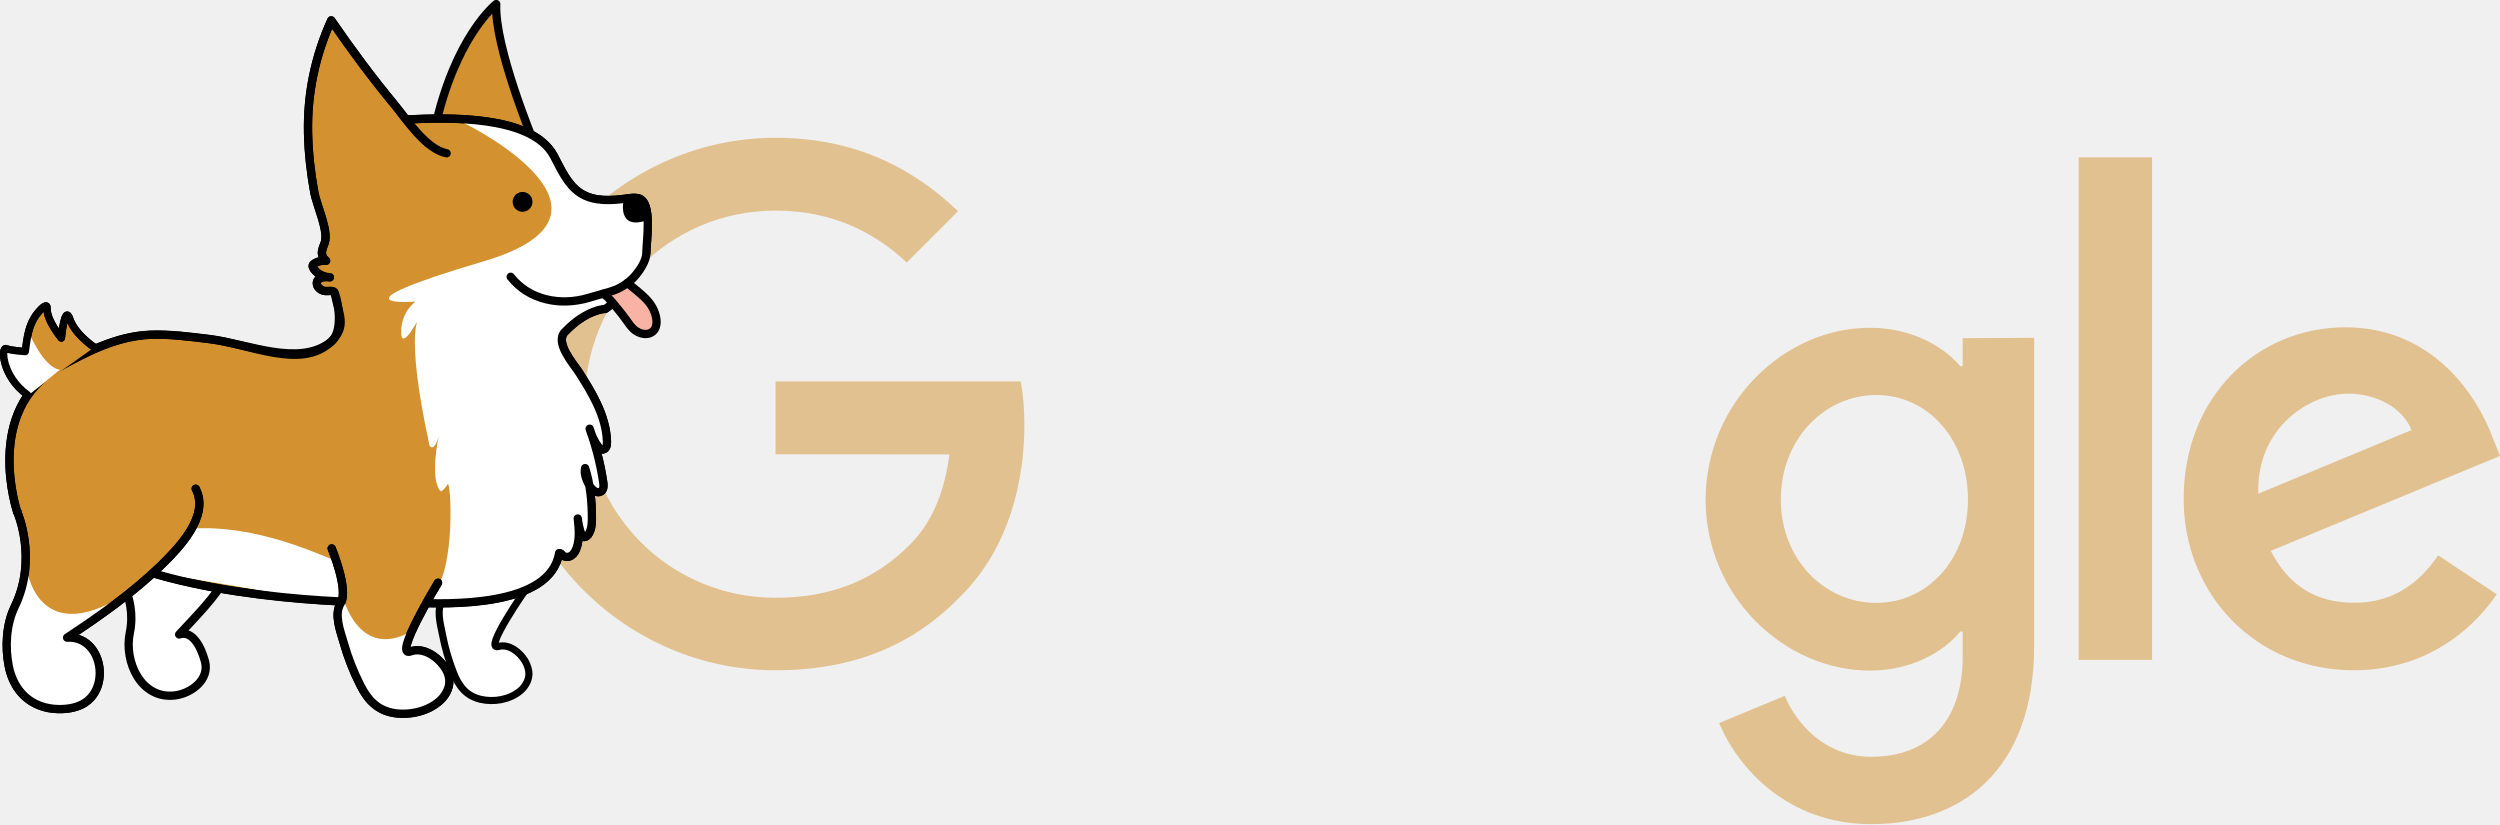
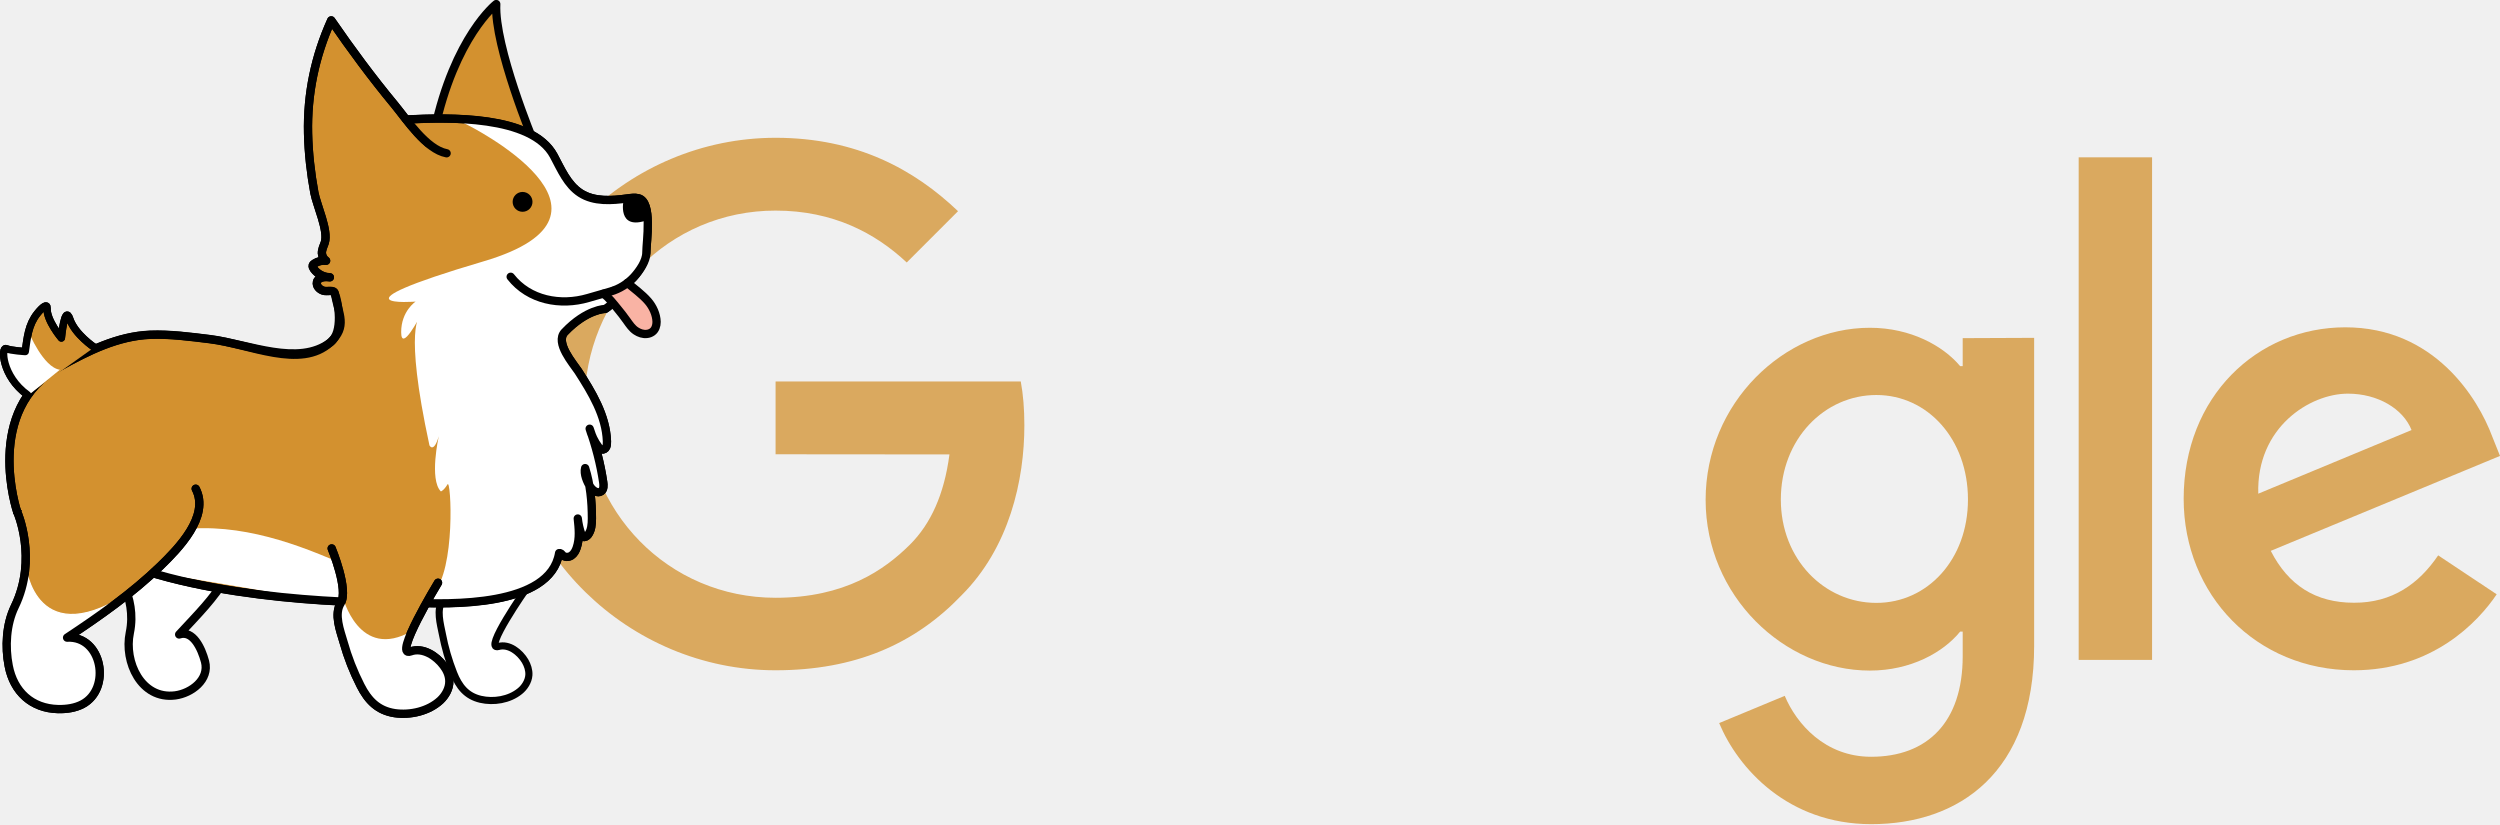
<svg xmlns="http://www.w3.org/2000/svg" version="1.1" id="Layer_1" x="0px" y="0px" viewBox="0 0 1662 547.8" style="enable-background:new 0 0 1662 547.8;" xml:space="preserve">
  <style type="text/css">
- 	.st0{opacity:0.5;fill:#D3912F;}
+ 	.st0{opacity:0.75;fill:#D3912F;enable-background:new    ;}
	.st1{fill:#FFFFFF;stroke:#000000;stroke-width:5.516;stroke-linecap:round;stroke-linejoin:round;stroke-miterlimit:10;}
	.st2{fill:#FFFFFF;stroke:#000000;stroke-width:4.733;stroke-linecap:round;stroke-linejoin:round;stroke-miterlimit:10;}
	.st3{fill:#D3912F;stroke:#000000;stroke-width:5.516;stroke-linecap:round;stroke-linejoin:round;stroke-miterlimit:10;}
	.st4{fill:#FFFFFF;}
	.st5{fill:none;stroke:#000000;stroke-width:5.516;stroke-linecap:round;stroke-linejoin:round;stroke-miterlimit:10;}
	.st6{fill:#F9B3A4;stroke:#000000;stroke-width:5.516;stroke-linecap:round;stroke-linejoin:round;stroke-miterlimit:10;}
	.st7{fill:#FFFFFF;stroke:#FFFFFF;stroke-width:0.788;stroke-linecap:round;stroke-linejoin:round;stroke-miterlimit:10;}
	.st8{fill:#D3912F;stroke:#000000;stroke-width:4.91;stroke-linecap:round;stroke-linejoin:round;stroke-miterlimit:10;}
	.st9{fill:none;stroke:#000000;stroke-width:4.91;stroke-linecap:round;stroke-linejoin:round;stroke-miterlimit:10;}
</style>
  <path class="st0" d="M1352.3,224.6v204.7c0,84.2-49.7,118.6-108.3,118.6c-55.3,0-88.5-37-101.1-67.2l43.6-18.1  c7.8,18.6,26.8,40.5,57.4,40.5c37.6,0,60.9-23.2,60.9-66.8v-16.4h-1.7c-11.2,13.8-32.8,25.9-60,25.9c-57,0-109.2-49.7-109.2-113.5  c0-64.4,52.2-114.4,109.2-114.4c27.2,0,48.8,12.1,60,25.5h1.7v-18.6L1352.3,224.6L1352.3,224.6z M1308.3,332.1  c0-40.1-26.8-69.5-60.9-69.5c-34.5,0-63.5,29.3-63.5,69.5c0,39.7,28.9,68.7,63.5,68.7C1281.5,400.8,1308.3,371.8,1308.3,332.1z" />
  <path class="st0" d="M1430.7,104.6v334.1h-48.8V104.6H1430.7z" />
  <path class="st0" d="M1620.9,369.2l38.9,25.9c-12.5,18.6-42.8,50.5-95,50.5c-64.8,0-113.1-50.1-113.1-114c0-67.8,48.8-114,107.5-114  c59.2,0,88.1,47.1,97.6,72.5l5.2,13l-152.4,63.1c11.7,22.9,29.8,34.5,55.3,34.5C1590.3,400.8,1608,388.2,1620.9,369.2L1620.9,369.2z   M1501.3,328.2l101.9-42.3c-5.6-14.2-22.5-24.2-42.3-24.2C1535.5,261.7,1500,284.2,1501.3,328.2z" />
-   <path class="st0" d="M515.6,302v-48.4h163c1.6,8.4,2.4,18.4,2.4,29.2c0,36.3-9.9,81.2-41.9,113.1c-31.1,32.4-70.8,49.7-123.5,49.7  c-97.6,0-179.6-79.5-179.6-177s82-177,179.6-177c54,0,92.4,21.2,121.3,48.8l-34.1,34.1c-20.7-19.4-48.8-34.5-87.2-34.5  c-71.2,0-127,57.4-127,128.7s55.7,128.7,127,128.7c46.2,0,72.5-18.6,89.4-35.4c13.7-13.7,22.7-33.2,26.2-59.9L515.6,302z" />
+   <path class="st0" d="M515.6,302v-48.4h163c1.6,8.4,2.4,18.4,2.4,29.2c0,36.3-9.9,81.2-41.9,113.1c-31.1,32.4-70.8,49.7-123.5,49.7  c-97.6,0-179.6-79.5-179.6-177s82-177,179.6-177c54,0,92.4,21.2,121.3,48.8l-34.1,34.1C582.1,155.1,554,140,515.6,140  c-71.2,0-127,57.4-127,128.7s55.7,128.7,127,128.7c46.2,0,72.5-18.6,89.4-35.4c13.7-13.7,22.7-33.2,26.2-59.9L515.6,302z" />
  <path class="st1" d="M75.3,377.4c0,0,16.1,18.5,11,43.3c-4,19.2,7.5,44.5,30.2,41.6c10.7-1.4,22.9-10.5,19.8-22.5  c-2.4-9-8.1-21.1-17.2-18c13-14.1,22.3-23,32.3-39.2c6.4-10.2,17.7-29.2,7.2-39.8" />
  <path class="st2" d="M291.7,366.9c0,0,7.8,24.8,2.6,32.1c-4.4,6.1-1.5,15.9-0.2,22.6c1.7,8.9,4.2,17.5,7.5,25.9  c3.5,8.9,8.5,15.2,17.9,17.4c8.6,2,19,0.4,26.1-5.4c3-2.4,5.7-6.4,6-10.7c0.2-3.3-0.9-6.5-2.5-9.3c-3.5-5.9-10.7-11.7-17.8-9.7  c-10.5,3,18.6-38.5,18.6-38.5" />
-   <path class="st3" d="M407.4,189.9c0,0,5.8,8.5-5,15.4c0,0-12.3,0-27,15.4c-6.6,7,5.7,21,9,26c9,14,18.5,29.5,19.1,46.6  c0,1.3,0,2.6-0.5,3.8s-1.9,2-3.1,1.7c-0.9-0.2-1.5-1-2-1.7c-2.7-3.6-4.7-7.8-5.9-12.2c4.1,11.5,7.2,23.4,9,35.5  c0.3,2.2,0.5,4.9-1.4,6.2c-2.3,1.6-5.4-0.5-7-2.8c-2.4-3.5-4.6-9-3.6-12.7c3.4,10.7,4.5,22.4,4.5,33.5c0,3.8-0.3,7.9-2.6,10.9  c-0.8,1-2.2,1.9-3.3,1.3c-0.6-0.4-0.9-1-1.1-1.7c-1.2-3.4-2-6.9-2.4-10.5c0.7,6.5,1.4,13.2-0.7,19.4c-0.7,2.1-1.8,4.1-3.6,5.3  c-1.8,1.2-4.5,1.2-6-0.5c-0.7-0.8-1.1-1.4-2.1-1.2c-5.9,36.1-73.6,34-97.8,33c0,0-100.1,2.9-176.2-20.8  c-76.1-23.8-86.3-39.6-86.3-39.6s-23-68.1,28.5-96.6c18.6-10.3,38.3-20.2,59.9-21.1c13.3-0.5,26.6,1.3,39.7,2.9  c26.4,3.3,60.5,20.4,80.1,2.2c11.5-10.7,5.7-18.1,2.9-32.8c-0.5-2.5-5.1-0.8-7.6-1.6c-2.5-0.8-4.8-3.1-4.2-5.7  c0.7-3.3,5.3-3.7,8.6-3.2c-4.2-0.1-8.3-2.2-10.7-5.6c-0.5-0.7-0.9-1.5-0.7-2.3c0.2-0.6,0.7-1,1.2-1.3c2.3-1.5,5-2.1,7.7-1.8  c-1.6-1.1-2.6-2.9-2.8-4.9c-0.1-2.5,1.1-4.8,1.9-7.1c2.6-8.1-5.3-24.7-6.9-33.2c-2.4-13-3.9-26.2-4.2-39.4  c-0.6-26.3,4.6-51.2,15.4-75.2c13.2,19.2,27.1,38,42,56c8,9.7,21.2,29.8,34.7,32.3" />
+   <path class="st3" d="M407.4,189.9c0,0,5.8,8.5-5,15.4c0,0-12.3,0-27,15.4c-6.6,7,5.7,21,9,26c9,14,18.5,29.5,19.1,46.6  c0,1.3,0,2.6-0.5,3.8s-1.9,2-3.1,1.7c-0.9-0.2-1.5-1-2-1.7c-2.7-3.6-4.7-7.8-5.9-12.2c4.1,11.5,7.2,23.4,9,35.5  c0.3,2.2,0.5,4.9-1.4,6.2c-2.3,1.6-5.4-0.5-7-2.8c-2.4-3.5-4.6-9-3.6-12.7c3.4,10.7,4.5,22.4,4.5,33.5c0,3.8-0.3,7.9-2.6,10.9  c-0.8,1-2.2,1.9-3.3,1.3c-0.6-0.4-0.9-1-1.1-1.7c-1.2-3.4-2-6.9-2.4-10.5c0.7,6.5,1.4,13.2-0.7,19.4c-0.7,2.1-1.8,4.1-3.6,5.3  c-1.8,1.2-4.5,1.2-6-0.5c-0.7-0.8-1.1-1.4-2.1-1.2c-5.9,36.1-73.6,34-97.8,33c0,0-100.1,2.9-176.2-20.8  c-76.1-23.8-86.3-39.6-86.3-39.6s-23-68.1,28.5-96.6c18.6-10.3,38.3-20.2,59.9-21.1c13.3-0.5,26.6,1.3,39.7,2.9  c26.4,3.3,60.5,20.4,80.1,2.2c11.5-10.7,5.7-18.1,2.9-32.8c-0.5-2.5-5.1-0.8-7.6-1.6s-4.8-3.1-4.2-5.7c0.7-3.3,5.3-3.7,8.6-3.2  c-4.2-0.1-8.3-2.2-10.7-5.6c-0.5-0.7-0.9-1.5-0.7-2.3c0.2-0.6,0.7-1,1.2-1.3c2.3-1.5,5-2.1,7.7-1.8c-1.6-1.1-2.6-2.9-2.8-4.9  c-0.1-2.5,1.1-4.8,1.9-7.1c2.6-8.1-5.3-24.7-6.9-33.2c-2.4-13-3.9-26.2-4.2-39.4c-0.6-26.3,4.6-51.2,15.4-75.2  c13.2,19.2,27.1,38,42,56c8,9.7,21.2,29.8,34.7,32.3" />
  <path class="st3" d="M354.8,94.3c0,0-26.3-63.3-24.9-91.6c0,0-27.7,21.5-41.1,84.2" />
  <path class="st3" d="M271.9,79.4c27-1.3,81.6-2.9,96.2,24.1c4.9,9.1,9.1,19.3,17.8,24.9c9,5.8,20.7,5,31.3,3.5  c2.4-0.3,4.9-0.7,7.2-0.1c9.6,2.3,5.3,28.8,5.3,36.1c0,0-3.9,23.5-29.7,27.4c0,0-38.2,17.4-60.6-11.2" />
-   <path class="st4" d="M310.9,83.1c0,0,117.9,58.9,10.7,90.6s-45.3,26.8-45.3,26.8s-9.6,6.3-9.6,20.3c0,14,12.7-10.8,12.7-10.8  s-11.3,5.5,6.1,86.1c0,0,2.8,5.5,6.2-6.1c0,0-6.5,28.8,1.4,36.7c0,0,2-0.6,4.4-4.7s5.5,57.3-9.5,72.2  c-14.9,14.9-95.4-56.2-175.9-40.9s-80.5,15.3-80.5,15.3l58.3,9.8L223.6,401c0,0,121.4,1.3,126.1-9.6l10.6-5.5l8.5-8.5l3-9.9l6.5,2.8  l5.6-3.5l0.2-22.4l3.5,12.2l5.8-4.7v-12.8l-4.4-28.1l3.4,11l3.2,4.6l4-0.1l1.9-8.7l-8.1-28.5l6.4,9.5l3.1-1.7v-13.1l-16.6-33.5  l-12-20.4c0,0-1.1-7-1.1-7c-0.1-0.9,4.5-4.5,5.2-5.2c1.8-1.7,3.9-3.1,5.9-4.4c4.5-2.9,9.4-5.4,14.4-7.3c1.7-0.7,3.4-1.3,5-2.2  c3.8-2.5,4.3-6.9,6-11.4l9.1-4c0,0,19.9-10.9,8-55.3l-12.3-0.4H404l-18-4.5l-7.7-5l-3.9-8.8l-7.4-13l-8.5-7.8l-23.3-10.2L312,79.2  h-9.2" />
+   <path class="st4" d="M310.9,83.1c0,0,117.9,58.9,10.7,90.6s-45.3,26.8-45.3,26.8s-9.6,6.3-9.6,20.3s12.7-10.8,12.7-10.8  s-11.3,5.5,6.1,86.1c0,0,2.8,5.5,6.2-6.1c0,0-6.5,28.8,1.4,36.7c0,0,2-0.6,4.4-4.7s5.5,57.3-9.5,72.2  c-14.9,14.9-95.4-56.2-175.9-40.9s-80.5,15.3-80.5,15.3l58.3,9.8L223.6,401c0,0,121.4,1.3,126.1-9.6l10.6-5.5l8.5-8.5l3-9.9l6.5,2.8  l5.6-3.5l0.2-22.4l3.5,12.2l5.8-4.7v-12.8L389,311l3.4,11l3.2,4.6l4-0.1l1.9-8.7l-8.1-28.5l6.4,9.5l3.1-1.7V284l-16.6-33.5l-12-20.4  l-1.1-7c-0.1-0.9,4.5-4.5,5.2-5.2c1.8-1.7,3.9-3.1,5.9-4.4c4.5-2.9,9.4-5.4,14.4-7.3c1.7-0.7,3.4-1.3,5-2.2c3.8-2.5,4.3-6.9,6-11.4  l9.1-4c0,0,19.9-10.9,8-55.3l-12.3-0.4H404l-18-4.5l-7.7-5l-3.9-8.8l-7.4-13l-8.5-7.8l-23.3-10.2L312,79.2h-9.2" />
  <circle cx="347.4" cy="134.2" r="6.6" />
  <path d="M414.6,132.9c0,0-4.9,21,16.1,13.3l-5.3-14.1l-7.1-0.3" />
-   <path class="st5" d="M407.9,193.3c0,0,5.3,5.1-5.5,12.1c0,0-12.3,0-27,15.4c-6.6,7,5.7,21,9,26c9,14,18.5,29.5,19.1,46.6  c0,1.3,0,2.6-0.5,3.8s-1.9,2-3.1,1.7c-0.9-0.2-1.5-1-2-1.7c-2.7-3.6-4.7-7.8-5.9-12.2c4.1,11.5,7.2,23.4,9,35.5  c0.3,2.2,0.5,4.9-1.4,6.2c-2.3,1.6-5.4-0.5-7-2.8c-2.4-3.5-4.6-9-3.6-12.7c3.4,10.7,4.5,22.4,4.5,33.5c0,3.8-0.3,7.9-2.6,10.9  c-0.8,1-2.2,1.9-3.3,1.3c-0.6-0.4-0.9-1-1.1-1.7c-1.2-3.4-2-6.9-2.4-10.5c0.7,6.5,1.4,13.2-0.7,19.4c-0.7,2.1-1.8,4.1-3.6,5.3  c-1.8,1.2-4.5,1.2-6-0.5c-0.7-0.8-1.1-1.4-2.1-1.2c-5.9,36.1-73.6,34-97.8,33c0,0-100.1,2.9-176.2-20.8  c-76.1-23.8-86.3-39.6-86.3-39.6s-23-68.1,28.5-96.6c18.6-10.3,38.3-20.2,59.9-21.1c13.3-0.5,26.6,1.3,39.7,2.9  c26.4,3.3,58.6,18.2,80.1,2.2c8.9-6.7,5.4-26.9,2.9-32.8c-1-2.4-5.1-0.8-7.6-1.6c-2.5-0.8-4.8-3.1-4.2-5.7c0.7-3.3,5.3-3.7,8.6-3.2  c-4.2-0.1-8.3-2.2-10.7-5.6c-0.5-0.7-0.9-1.5-0.7-2.3c0.2-0.6,0.7-1,1.2-1.3c2.3-1.5,5-2.1,7.7-1.8c-1.6-1.1-2.6-2.9-2.8-4.9  c-0.1-2.5,1.1-4.8,1.9-7.1c2.6-8.1-5.3-24.7-6.9-33.2c-2.4-13-3.9-26.2-4.2-39.4c-0.6-26.3,4.6-51.2,15.4-75.2  c13.2,19.2,27.1,38,42,56c8,9.7,21.2,29.8,34.7,32.3" />
+   <path class="st5" d="M407.9,193.3c0,0,5.3,5.1-5.5,12.1c0,0-12.3,0-27,15.4c-6.6,7,5.7,21,9,26c9,14,18.5,29.5,19.1,46.6  c0,1.3,0,2.6-0.5,3.8s-1.9,2-3.1,1.7c-0.9-0.2-1.5-1-2-1.7c-2.7-3.6-4.7-7.8-5.9-12.2c4.1,11.5,7.2,23.4,9,35.5  c0.3,2.2,0.5,4.9-1.4,6.2c-2.3,1.6-5.4-0.5-7-2.8c-2.4-3.5-4.6-9-3.6-12.7c3.4,10.7,4.5,22.4,4.5,33.5c0,3.8-0.3,7.9-2.6,10.9  c-0.8,1-2.2,1.9-3.3,1.3c-0.6-0.4-0.9-1-1.1-1.7c-1.2-3.4-2-6.9-2.4-10.5c0.7,6.5,1.4,13.2-0.7,19.4c-0.7,2.1-1.8,4.1-3.6,5.3  c-1.8,1.2-4.5,1.2-6-0.5c-0.7-0.8-1.1-1.4-2.1-1.2c-5.9,36.1-73.6,34-97.8,33c0,0-100.1,2.9-176.2-20.8  c-76.1-23.8-86.3-39.6-86.3-39.6s-23-68.1,28.5-96.6c18.6-10.3,38.3-20.2,59.9-21.1c13.3-0.5,26.6,1.3,39.7,2.9  c26.4,3.3,58.6,18.2,80.1,2.2c8.9-6.7,5.4-26.9,2.9-32.8c-1-2.4-5.1-0.8-7.6-1.6s-4.8-3.1-4.2-5.7c0.7-3.3,5.3-3.7,8.6-3.2  c-4.2-0.1-8.3-2.2-10.7-5.6c-0.5-0.7-0.9-1.5-0.7-2.3c0.2-0.6,0.7-1,1.2-1.3c2.3-1.5,5-2.1,7.7-1.8c-1.6-1.1-2.6-2.9-2.8-4.9  c-0.1-2.5,1.1-4.8,1.9-7.1c2.6-8.1-5.3-24.7-6.9-33.2c-2.4-13-3.9-26.2-4.2-39.4c-0.6-26.3,4.6-51.2,15.4-75.2  c13.2,19.2,27.1,38,42,56c8,9.7,21.2,29.8,34.7,32.3" />
  <path class="st6" d="M401.3,195.3c3.6,2.7,6.2,6.2,9,9.6c2.2,2.7,4.4,5.4,6.4,8.3c1.8,2.5,3.5,5.1,6.1,6.8c2.1,1.4,4.7,2.3,7.2,2  c1.3-0.1,2.6-0.6,3.7-1.4c2-1.5,2.8-4.1,2.8-6.6c-0.1-5-2.5-10.1-5.7-13.8c-4-4.6-9.1-8.2-13.7-12.1" />
  <path class="st5" d="M270.1,79.4c27-1.3,83.4-3,98,24.1c4.9,9.1,9.1,19.3,17.8,24.9c9,5.8,20.7,5,31.3,3.5c2.4-0.3,4.9-0.7,7.2-0.1  c9.6,2.3,5.3,28.8,5.3,36.1c0,5.8-4.6,12.2-8.3,16.3c-4.2,4.5-9.6,7.9-15.5,9.6c-5,1.4-10,2.9-14.9,4.3  c-18.4,5.4-39.3,1.5-51.5-14.1" />
  <path class="st3" d="M11.4,340.1c0,0,13.9,31.3-1.6,63.2c-5.7,11.8-6.5,26.7-4,39.4C9.1,459.8,21,471,38.7,471.4  c5.6,0.1,11.3-0.7,16.2-3.3c19.2-10.2,13.1-45.5-10.3-44.2c21.6-14.3,43.3-29.5,62-47.6c11.8-11.5,33.1-33,23.5-51.4" />
  <path class="st7" d="M17,376.2c0,0,6.4,60.8,72.3,15.6l-43.5,32.1l9.5,2.3l9.4,11.4c0,0,9.5,36.6-28.6,33.8S4.5,423.9,4.5,423.9" />
  <path class="st5" d="M11.4,340.1c0,0,13.9,31.3-1.6,63.2c-5.7,11.8-6.5,26.7-4,39.4C9.1,459.8,21,471,38.7,471.4  c5.6,0.1,11.3-0.7,16.2-3.3c19.2-10.2,13.1-45.5-10.3-44.2c21.6-14.3,43.3-29.5,62-47.6c11.8-11.5,33.1-33,23.5-51.4" />
  <path class="st3" d="M220.5,364.6c0,0,11.5,27.6,6,36.4c-4.6,7.4-0.3,18.3,1.9,25.9c2.8,10,6.6,19.7,11.3,28.9  c5,9.9,11.5,16.6,22.7,18.3c10.4,1.5,22.5-1.3,30.3-8.5c3.3-3.1,6.1-7.8,6-12.7c0-3.8-1.6-7.4-3.9-10.4c-4.7-6.4-13.7-12.4-21.9-9.4  c-12.1,4.4,18.3-45.7,18.3-45.7" />
  <path class="st4" d="M227.8,396.6c0,0,10.6,43.2,46,22.9l-3.6,10.5l0.9,3.1l8.2-0.8l12.4,4.5c0,0,26.8,33.5-23.9,37.6l-13.2-2.7  L237.8,452l-13.2-32.5v-16.9" />
  <path class="st5" d="M220.5,364.6c0,0,11.5,27.6,6,36.4c-4.6,7.4-0.3,18.3,1.9,25.9c2.8,10,6.6,19.7,11.3,28.9  c5,9.9,11.5,16.6,22.7,18.3c10.4,1.5,22.5-1.3,30.3-8.5c3.3-3.1,6.1-7.8,6-12.7c0-3.8-1.6-7.4-3.9-10.4c-4.7-6.4-13.7-12.4-21.9-9.4  c-12.1,4.4,18.3-45.7,18.3-45.7" />
-   <path class="st8" d="M62.7,230.9c0,0-12.9-8.6-16.3-18.8c-3.4-10.2-5.6,12.6-5.6,12.6s-9.9-11.6-9.5-19.9c0.1-3.1-3-0.8-6.5,3.6  c-6,7.5-6.7,16.1-8,25.3c0,0-9.3-0.5-12.7-1.9S1,250,18.3,262.5" />
+   <path class="st8" d="M62.7,230.9c0,0-12.9-8.6-16.3-18.8s-5.6,12.6-5.6,12.6s-9.9-11.6-9.5-19.9c0.1-3.1-3-0.8-6.5,3.6  c-6,7.5-6.7,16.1-8,25.3c0,0-9.3-0.5-12.7-1.9S1,250,18.3,262.5" />
  <path class="st4" d="M19.1,220.8c0,0,9.7,23.5,20.7,25l-20.7,16.8L5.9,248.1l-3.4-13.8l14.4-0.6l-0.9-9.6" />
-   <path class="st9" d="M62.7,230.9c0,0-12.9-8.6-16.3-18.8c-3.4-10.2-5.6,12.6-5.6,12.6s-9.9-11.6-9.5-19.9c0.1-3.1-3-0.8-6.5,3.6  c-6,7.5-6.7,16.1-8,25.3c0,0-9.3-0.5-12.7-1.9S1,250,18.3,262.5" />
+   <path class="st9" d="M62.7,230.9c0,0-12.9-8.6-16.3-18.8s-5.6,12.6-5.6,12.6s-9.9-11.6-9.5-19.9c0.1-3.1-3-0.8-6.5,3.6  c-6,7.5-6.7,16.1-8,25.3c0,0-9.3-0.5-12.7-1.9S1,250,18.3,262.5" />
</svg>
